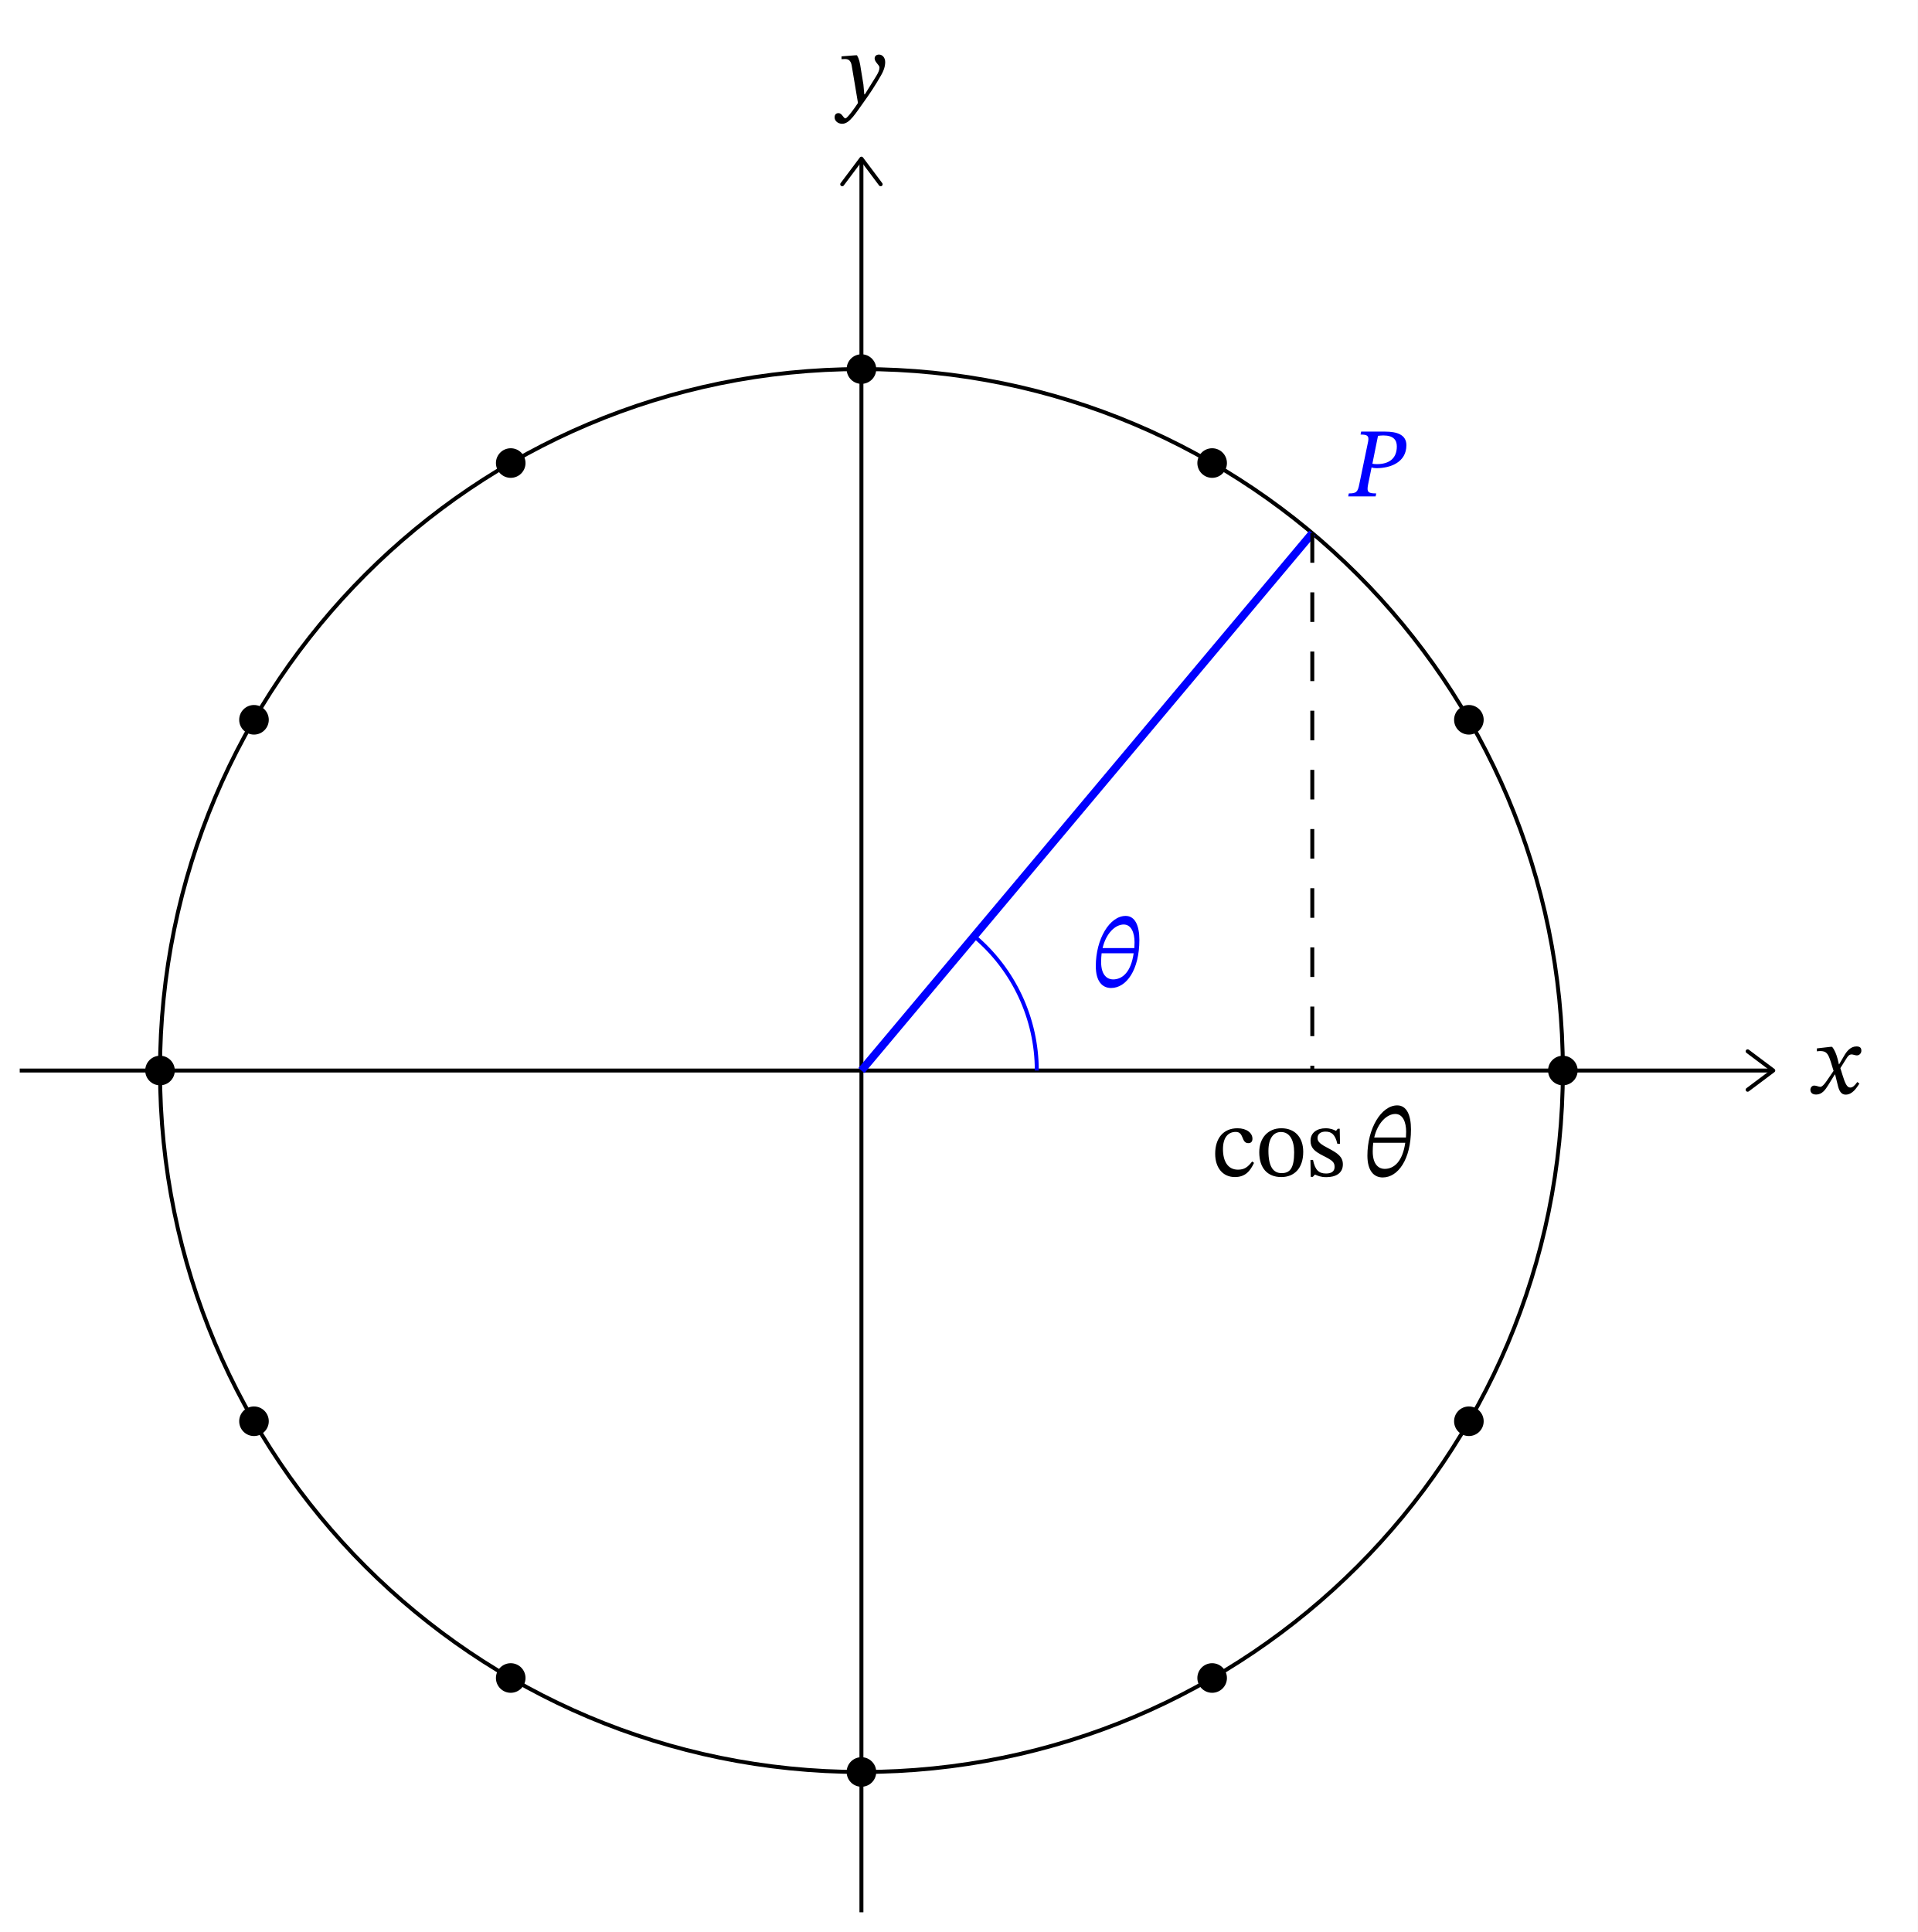
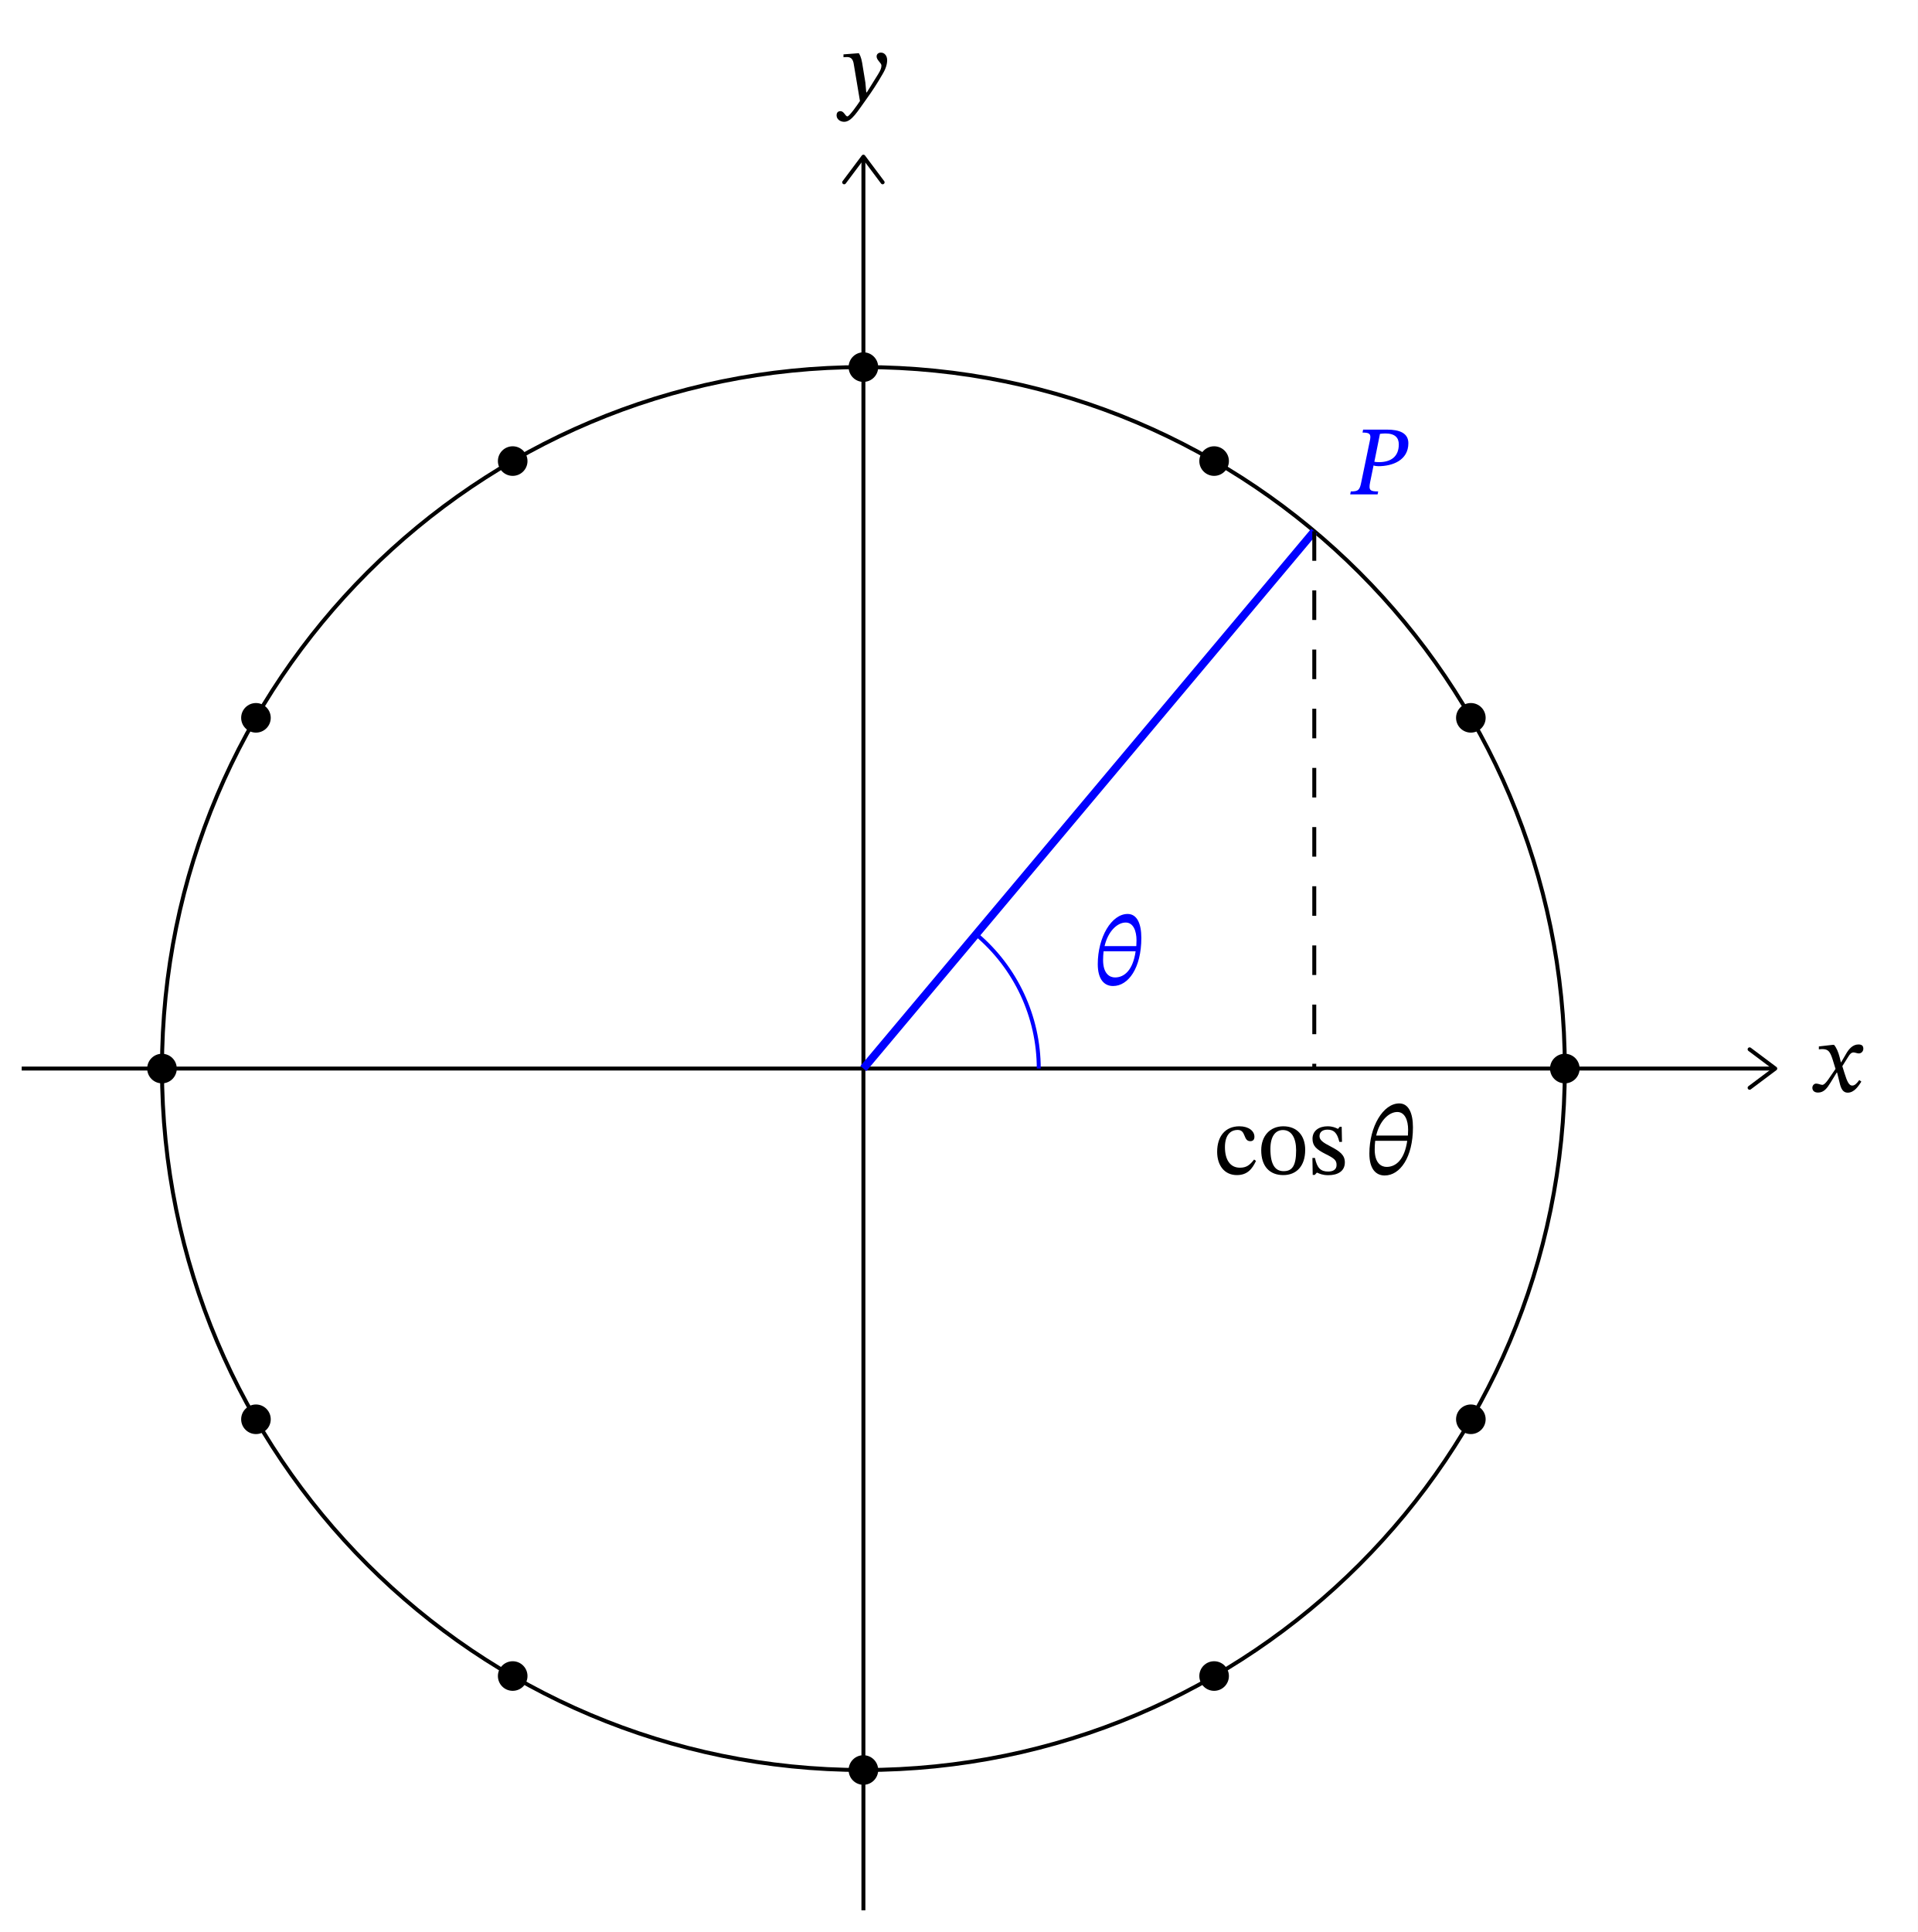
<svg xmlns="http://www.w3.org/2000/svg" viewBox="-1.993 -193.192 193.76 195.185" width="193.76pt" height="195.185pt" role="img" aria-labelledby="tr-title">
  <rect x="-1.993" y="-193.192" width="193.76" height="195.185" fill="#ffffff" />
  <defs>
    <path id="tr-g3354" d="M315 298 L312 298 L300 349 C286 403 267 447 243 475 L228 475 L89 459 L89 429 C89 429 104 432 120 432 C186 433 203 406 230 322 L258 231 L186 126 C147 70 129 69 125 69 C108 69 84 82 62 82 C38 82 23 60 23 40 C23 15 38 -9 81 -9 C141 -9 174 38 206 90 L270 194 L274 194 L299 93 C313 28 335 -10 381 -10 C449 -10 491 58 520 102 L499 118 C472 82 453 62 427 62 C396 62 376 99 348 191 L327 259 L388 356 C405 384 419 398 442 398 C455 398 478 388 494 388 C521 388 540 411 540 435 C540 463 528 479 490 479 C431 479 391 430 364 382 Z" />
    <path id="tr-g3355" d="M251 325 C239 405 232 437 210 475 L195 475 L53 464 L53 435 C53 435 74 437 88 437 C149 437 154 388 161 343 L220 -9 C192 -52 112 -165 93 -165 C71 -165 60 -112 22 -112 C-1 -112 -17 -125 -17 -155 C-17 -192 18 -220 60 -220 C136 -220 197 -112 289 15 C341 87 398 173 452 268 C484 322 496 367 496 406 C496 449 470 482 433 482 C404 482 389 464 389 443 C389 405 438 377 438 351 C438 327 429 303 405 264 L290 79 L284 79 L275 179 Z" />
    <path id="tr-g3315" d="M122 657 L116 627 C183 627 204 616 193 557 L104 127 C88 43 73 30 -3 30 L-9 0 L269 0 L275 30 C194 30 176 41 193 123 L228 294 C239 289 257 286 277 286 C420 286 581 346 581 519 C581 624 488 657 365 657 Z M293 614 C315 616 326 618 347 618 C448 618 484 573 484 507 C484 379 399 327 282 327 C261 327 247 329 236 331 Z" />
    <path id="tr-g4022" d="M497 474 C497 619 453 717 358 717 C195 717 55 482 55 208 C55 53 121 -14 210 -14 C366 -14 497 170 497 474 Z M230 73 C177 73 109 109 109 250 C109 276 111 313 114 338 L439 338 C412 149 326 73 230 73 Z M338 630 C416 630 448 544 448 450 C448 432 447 410 446 391 L124 391 C159 541 253 630 338 630 Z" />
    <path id="tr-g257" d="M408 148 C363 90 329 65 264 65 C161 65 112 151 112 273 C112 388 161 448 242 448 C328 448 295 334 369 334 C397 334 411 350 411 379 C411 437 353 485 259 485 C115 485 33 383 33 226 C33 87 108 -10 233 -10 C340 -10 389 53 427 134 Z" />
    <path id="tr-g270" d="M258 485 C123 485 34 387 34 242 C34 80 118 -10 258 -10 C388 -10 480 78 480 246 C480 394 395 485 258 485 Z M254 447 C343 447 388 364 388 241 C388 78 344 30 262 30 C176 29 127 96 127 255 C127 383 178 447 254 447 Z" />
    <path id="tr-g274" d="M39 164 L42 -8 L63 -8 L84 15 L86 15 C112 4 142 -11 200 -11 C290 -11 368 25 368 119 C368 193 319 230 228 278 C144 321 111 346 111 385 C111 430 146 451 192 451 C253 451 290 422 312 327 L339 327 L336 480 L316 480 L299 459 L298 459 C273 471 243 485 193 485 C107 485 40 441 40 359 C40 285 81 250 172 204 C265 158 284 139 284 92 C284 45 248 26 198 26 C124 26 86 61 65 164 Z" />
  </defs>
-   <path d="M0 -85.039 L177.165 -85.039" fill="none" stroke="#000000" stroke-width="0.399" stroke-miterlimit="10" />
-   <path d="M174.575 -86.982 L177.165 -85.039 L174.575 -83.097" fill="none" stroke="#000000" stroke-width="0.399" stroke-linecap="round" stroke-linejoin="round" />
-   <g transform="translate(180.686 -82.703)" fill="#000000">
+   <path d="M0.199 -85.239 L177.365 -85.239" fill="none" stroke="#000000" stroke-width="0.399" stroke-miterlimit="10" />
+   <path d="M174.774 -87.181 L177.365 -85.239 L174.774 -83.296" fill="none" stroke="#000000" stroke-width="0.399" stroke-linecap="round" stroke-linejoin="round" />
+   <g transform="translate(180.885 -82.902)" fill="#000000">
    <use href="#tr-g3354" transform="translate(0 0) scale(0.00996 -0.00996)" />
  </g>
-   <path d="M85.039 0 L85.039 -177.165" fill="none" stroke="#000000" stroke-width="0.399" stroke-miterlimit="10" />
-   <path d="M83.097 -174.575 L85.039 -177.165 L86.982 -174.575" fill="none" stroke="#000000" stroke-width="0.399" stroke-linecap="round" stroke-linejoin="round" />
-   <g transform="translate(82.499 -182.877)" fill="#000000">
+   <path d="M85.239 -0.199 L85.239 -177.365" fill="none" stroke="#000000" stroke-width="0.399" stroke-miterlimit="10" />
+   <path d="M83.296 -174.774 L85.239 -177.365 L87.181 -174.774" fill="none" stroke="#000000" stroke-width="0.399" stroke-linecap="round" stroke-linejoin="round" />
+   <g transform="translate(82.698 -183.077)" fill="#000000">
    <use href="#tr-g3355" transform="translate(0 0) scale(0.00996 -0.00996)" />
  </g>
-   <path d="M85.039 -85.039 M155.906 -85.039 C155.906 -124.178 124.178 -155.906 85.039 -155.906 C45.901 -155.906 14.173 -124.178 14.173 -85.039 C14.173 -45.901 45.901 -14.173 85.039 -14.173 C124.178 -14.173 155.906 -45.901 155.906 -85.039 Z" fill="none" stroke="#000000" stroke-width="0.399" stroke-miterlimit="10" />
-   <path d="M155.906 -85.039 M157.4 -85.039 C157.4 -85.865 156.731 -86.534 155.906 -86.534 C155.08 -86.534 154.411 -85.865 154.411 -85.039 C154.411 -84.214 155.08 -83.545 155.906 -83.545 C156.731 -83.545 157.4 -84.214 157.4 -85.039 Z" fill="#000000" />
-   <path d="M146.411 -120.472 M147.906 -120.472 C147.906 -121.298 147.237 -121.967 146.411 -121.967 C145.586 -121.967 144.917 -121.298 144.917 -120.472 C144.917 -119.647 145.586 -118.978 146.411 -118.978 C147.237 -118.978 147.906 -119.647 147.906 -120.472 Z" fill="#000000" />
-   <path d="M120.472 -146.411 M121.967 -146.411 C121.967 -147.237 121.298 -147.906 120.472 -147.906 C119.647 -147.906 118.978 -147.237 118.978 -146.411 C118.978 -145.586 119.647 -144.917 120.472 -144.917 C121.298 -144.917 121.967 -145.586 121.967 -146.411 Z" fill="#000000" />
-   <path d="M85.039 -155.906 M86.534 -155.906 C86.534 -156.731 85.865 -157.4 85.039 -157.4 C84.214 -157.4 83.545 -156.731 83.545 -155.906 C83.545 -155.08 84.214 -154.411 85.039 -154.411 C85.865 -154.411 86.534 -155.08 86.534 -155.906 Z" fill="#000000" />
-   <path d="M49.606 -146.411 M51.101 -146.411 C51.101 -147.237 50.432 -147.906 49.606 -147.906 C48.781 -147.906 48.112 -147.237 48.112 -146.411 C48.112 -145.586 48.781 -144.917 49.606 -144.917 C50.432 -144.917 51.101 -145.586 51.101 -146.411 Z" fill="#000000" />
-   <path d="M23.667 -120.472 M25.162 -120.472 C25.162 -121.298 24.493 -121.967 23.667 -121.967 C22.842 -121.967 22.173 -121.298 22.173 -120.472 C22.173 -119.647 22.842 -118.978 23.667 -118.978 C24.493 -118.978 25.162 -119.647 25.162 -120.472 Z" fill="#000000" />
-   <path d="M14.173 -85.039 M15.668 -85.039 C15.668 -85.865 14.999 -86.534 14.173 -86.534 C13.348 -86.534 12.679 -85.865 12.679 -85.039 C12.679 -84.214 13.348 -83.545 14.173 -83.545 C14.999 -83.545 15.668 -84.214 15.668 -85.039 Z" fill="#000000" />
-   <path d="M23.667 -49.606 M25.162 -49.606 C25.162 -50.432 24.493 -51.101 23.667 -51.101 C22.842 -51.101 22.173 -50.432 22.173 -49.606 C22.173 -48.781 22.842 -48.112 23.667 -48.112 C24.493 -48.112 25.162 -48.781 25.162 -49.606 Z" fill="#000000" />
-   <path d="M49.606 -23.667 M51.101 -23.667 C51.101 -24.493 50.432 -25.162 49.606 -25.162 C48.781 -25.162 48.112 -24.493 48.112 -23.667 C48.112 -22.842 48.781 -22.173 49.606 -22.173 C50.432 -22.173 51.101 -22.842 51.101 -23.667 Z" fill="#000000" />
-   <path d="M85.039 -14.173 M86.534 -14.173 C86.534 -14.999 85.865 -15.668 85.039 -15.668 C84.214 -15.668 83.545 -14.999 83.545 -14.173 C83.545 -13.348 84.214 -12.679 85.039 -12.679 C85.865 -12.679 86.534 -13.348 86.534 -14.173 Z" fill="#000000" />
-   <path d="M120.472 -23.667 M121.967 -23.667 C121.967 -24.493 121.298 -25.162 120.472 -25.162 C119.647 -25.162 118.978 -24.493 118.978 -23.667 C118.978 -22.842 119.647 -22.173 120.472 -22.173 C121.298 -22.173 121.967 -22.842 121.967 -23.667 Z" fill="#000000" />
-   <path d="M146.411 -49.606 M147.906 -49.606 C147.906 -50.432 147.237 -51.101 146.411 -51.101 C145.586 -51.101 144.917 -50.432 144.917 -49.606 C144.917 -48.781 145.586 -48.112 146.411 -48.112 C147.237 -48.112 147.906 -48.781 147.906 -49.606 Z" fill="#000000" />
-   <path d="M85.039 -85.039 L130.591 -139.326" fill="none" stroke="#0000ff" stroke-width="0.797" stroke-miterlimit="10" />
-   <g transform="translate(134.311 -143.045)" fill="#0000ff">
+   <path d="M85.239 -85.239 M156.105 -85.239 C156.105 -124.377 124.377 -156.105 85.239 -156.105 C46.1 -156.105 14.372 -124.377 14.372 -85.239 C14.372 -46.1 46.1 -14.372 85.239 -14.372 C124.377 -14.372 156.105 -46.1 156.105 -85.239 Z" fill="none" stroke="#000000" stroke-width="0.399" stroke-miterlimit="10" />
+   <path d="M156.105 -85.239 M157.599 -85.239 C157.599 -86.064 156.93 -86.733 156.105 -86.733 C155.279 -86.733 154.61 -86.064 154.61 -85.239 C154.61 -84.413 155.279 -83.744 156.105 -83.744 C156.93 -83.744 157.599 -84.413 157.599 -85.239 Z" fill="#000000" />
+   <path d="M146.611 -120.672 M148.105 -120.672 C148.105 -121.497 147.436 -122.166 146.611 -122.166 C145.785 -122.166 145.116 -121.497 145.116 -120.672 C145.116 -119.846 145.785 -119.177 146.611 -119.177 C147.436 -119.177 148.105 -119.846 148.105 -120.672 Z" fill="#000000" />
+   <path d="M120.672 -146.611 M122.166 -146.611 C122.166 -147.436 121.497 -148.105 120.672 -148.105 C119.846 -148.105 119.177 -147.436 119.177 -146.611 C119.177 -145.785 119.846 -145.116 120.672 -145.116 C121.497 -145.116 122.166 -145.785 122.166 -146.611 Z" fill="#000000" />
+   <path d="M85.239 -156.105 M86.733 -156.105 C86.733 -156.93 86.064 -157.599 85.239 -157.599 C84.413 -157.599 83.744 -156.93 83.744 -156.105 C83.744 -155.279 84.413 -154.61 85.239 -154.61 C86.064 -154.61 86.733 -155.279 86.733 -156.105 Z" fill="#000000" />
+   <path d="M49.806 -146.611 M51.3 -146.611 C51.3 -147.436 50.631 -148.105 49.806 -148.105 C48.98 -148.105 48.311 -147.436 48.311 -146.611 C48.311 -145.785 48.98 -145.116 49.806 -145.116 C50.631 -145.116 51.3 -145.785 51.3 -146.611 Z" fill="#000000" />
+   <path d="M23.867 -120.672 M25.361 -120.672 C25.361 -121.497 24.692 -122.166 23.867 -122.166 C23.041 -122.166 22.372 -121.497 22.372 -120.672 C22.372 -119.846 23.041 -119.177 23.867 -119.177 C24.692 -119.177 25.361 -119.846 25.361 -120.672 Z" fill="#000000" />
+   <path d="M14.372 -85.239 M15.867 -85.239 C15.867 -86.064 15.198 -86.733 14.372 -86.733 C13.547 -86.733 12.878 -86.064 12.878 -85.239 C12.878 -84.413 13.547 -83.744 14.372 -83.744 C15.198 -83.744 15.867 -84.413 15.867 -85.239 Z" fill="#000000" />
+   <path d="M23.867 -49.806 M25.361 -49.806 C25.361 -50.631 24.692 -51.3 23.867 -51.3 C23.041 -51.3 22.372 -50.631 22.372 -49.806 C22.372 -48.98 23.041 -48.311 23.867 -48.311 C24.692 -48.311 25.361 -48.98 25.361 -49.806 Z" fill="#000000" />
+   <path d="M49.806 -23.867 M51.3 -23.867 C51.3 -24.692 50.631 -25.361 49.806 -25.361 C48.98 -25.361 48.311 -24.692 48.311 -23.867 C48.311 -23.041 48.98 -22.372 49.806 -22.372 C50.631 -22.372 51.3 -23.041 51.3 -23.867 Z" fill="#000000" />
+   <path d="M85.239 -14.372 M86.733 -14.372 C86.733 -15.198 86.064 -15.867 85.239 -15.867 C84.413 -15.867 83.744 -15.198 83.744 -14.372 C83.744 -13.547 84.413 -12.878 85.239 -12.878 C86.064 -12.878 86.733 -13.547 86.733 -14.372 Z" fill="#000000" />
+   <path d="M120.672 -23.867 M122.166 -23.867 C122.166 -24.692 121.497 -25.361 120.672 -25.361 C119.846 -25.361 119.177 -24.692 119.177 -23.867 C119.177 -23.041 119.846 -22.372 120.672 -22.372 C121.497 -22.372 122.166 -23.041 122.166 -23.867 Z" fill="#000000" />
+   <path d="M146.611 -49.806 M148.105 -49.806 C148.105 -50.631 147.436 -51.3 146.611 -51.3 C145.785 -51.3 145.116 -50.631 145.116 -49.806 C145.116 -48.98 145.785 -48.311 146.611 -48.311 C147.436 -48.311 148.105 -48.98 148.105 -49.806 Z" fill="#000000" />
+   <path d="M85.239 -85.239 L130.791 -139.525" fill="none" stroke="#0000ff" stroke-width="0.797" stroke-miterlimit="10" />
+   <g transform="translate(134.51 -143.245)" fill="#0000ff">
    <use href="#tr-g3315" transform="translate(0 0) scale(0.00996 -0.00996)" />
  </g>
-   <path d="M102.756 -85.039 C102.756 -90.276 100.439 -95.245 96.427 -98.611" fill="none" stroke="#0000ff" stroke-width="0.399" stroke-miterlimit="10" />
-   <g transform="translate(108.17 -93.517)" fill="#0000ff">
+   <path d="M102.955 -85.239 C102.955 -90.476 100.638 -95.444 96.627 -98.81" fill="none" stroke="#0000ff" stroke-width="0.399" stroke-miterlimit="10" />
+   <g transform="translate(108.369 -93.716)" fill="#0000ff">
    <use href="#tr-g4022" transform="translate(0 0) scale(0.00996 -0.00996)" />
  </g>
-   <path d="M130.591 -139.326 L130.591 -85.039" fill="none" stroke="#000000" stroke-width="0.399" stroke-dasharray="2.989 2.989" stroke-miterlimit="10" />
-   <g transform="translate(120.451 -74.376)" fill="#000000">
+   <path d="M130.791 -139.525 L130.791 -85.239" fill="none" stroke="#000000" stroke-width="0.399" stroke-dasharray="2.989 2.989" stroke-miterlimit="10" />
+   <g transform="translate(120.65 -74.575)" fill="#000000">
    <use href="#tr-g257" transform="translate(0 0) scale(0.00996 -0.00996)" />
    <use href="#tr-g270" transform="translate(4.443 0) scale(0.00996 -0.00996)" />
    <use href="#tr-g274" transform="translate(9.564 0) scale(0.00996 -0.00996)" />
    <use href="#tr-g4022" transform="translate(15.16 0) scale(0.00996 -0.00996)" />
  </g>
</svg>
